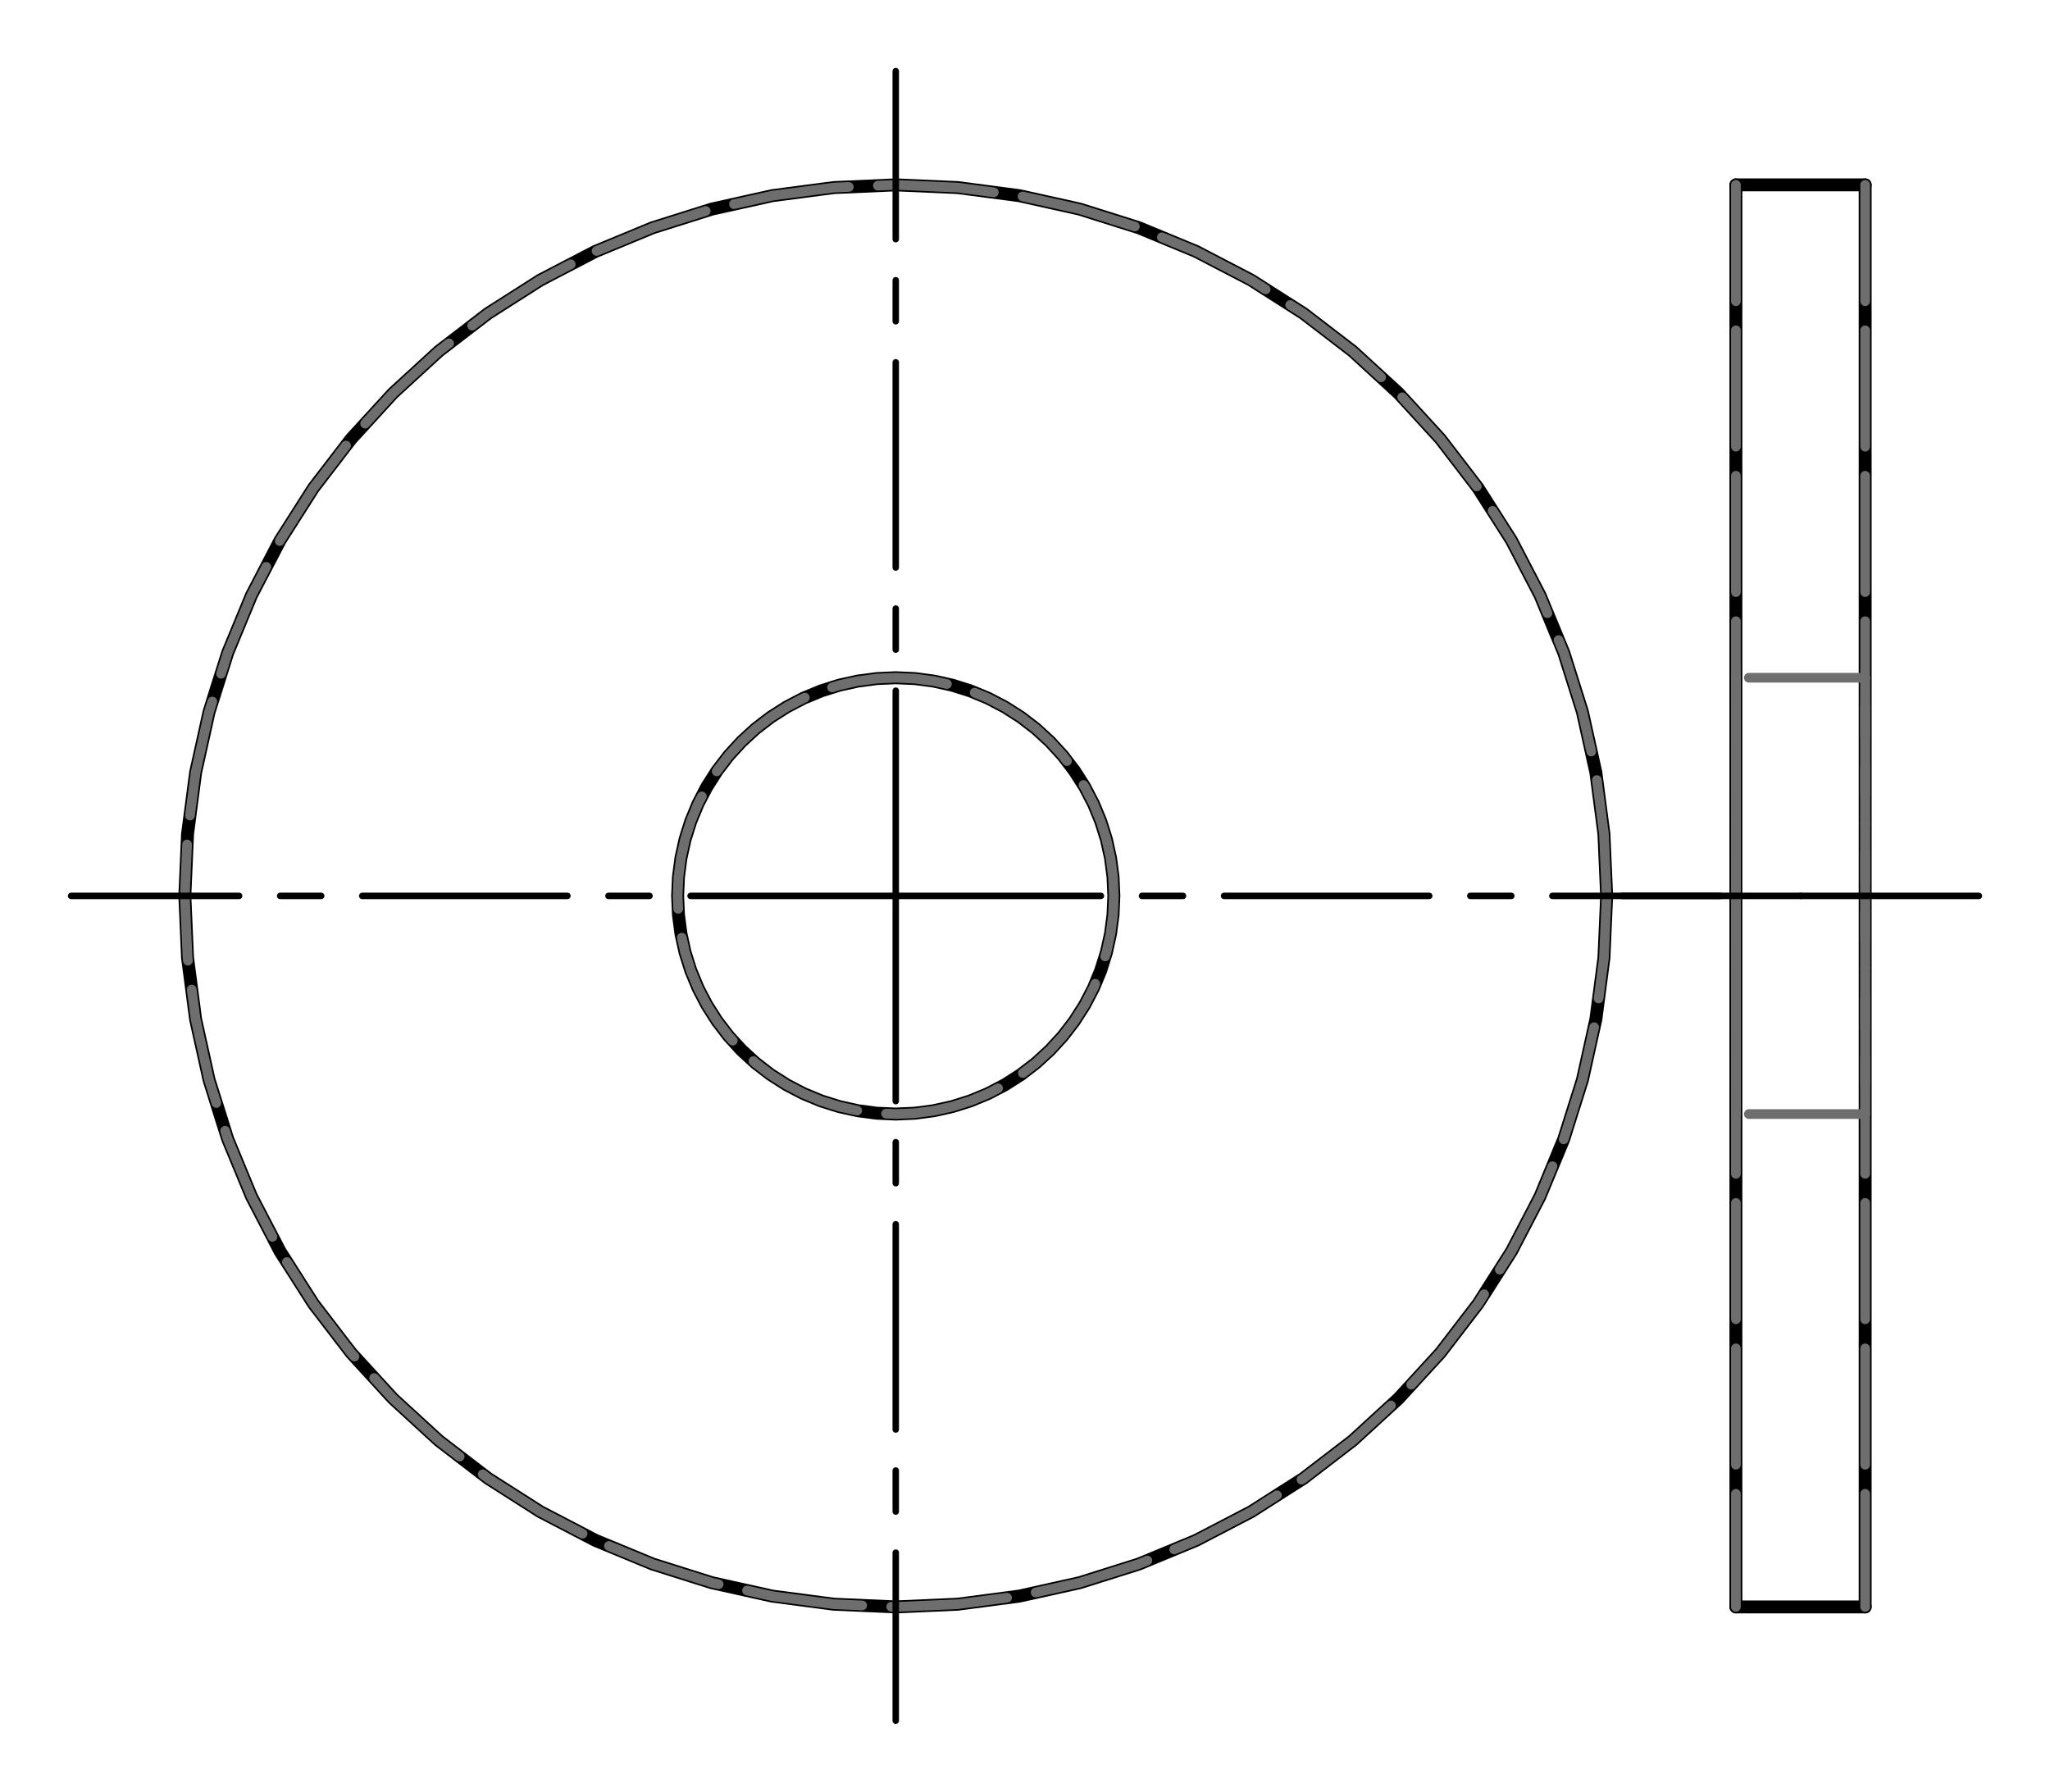
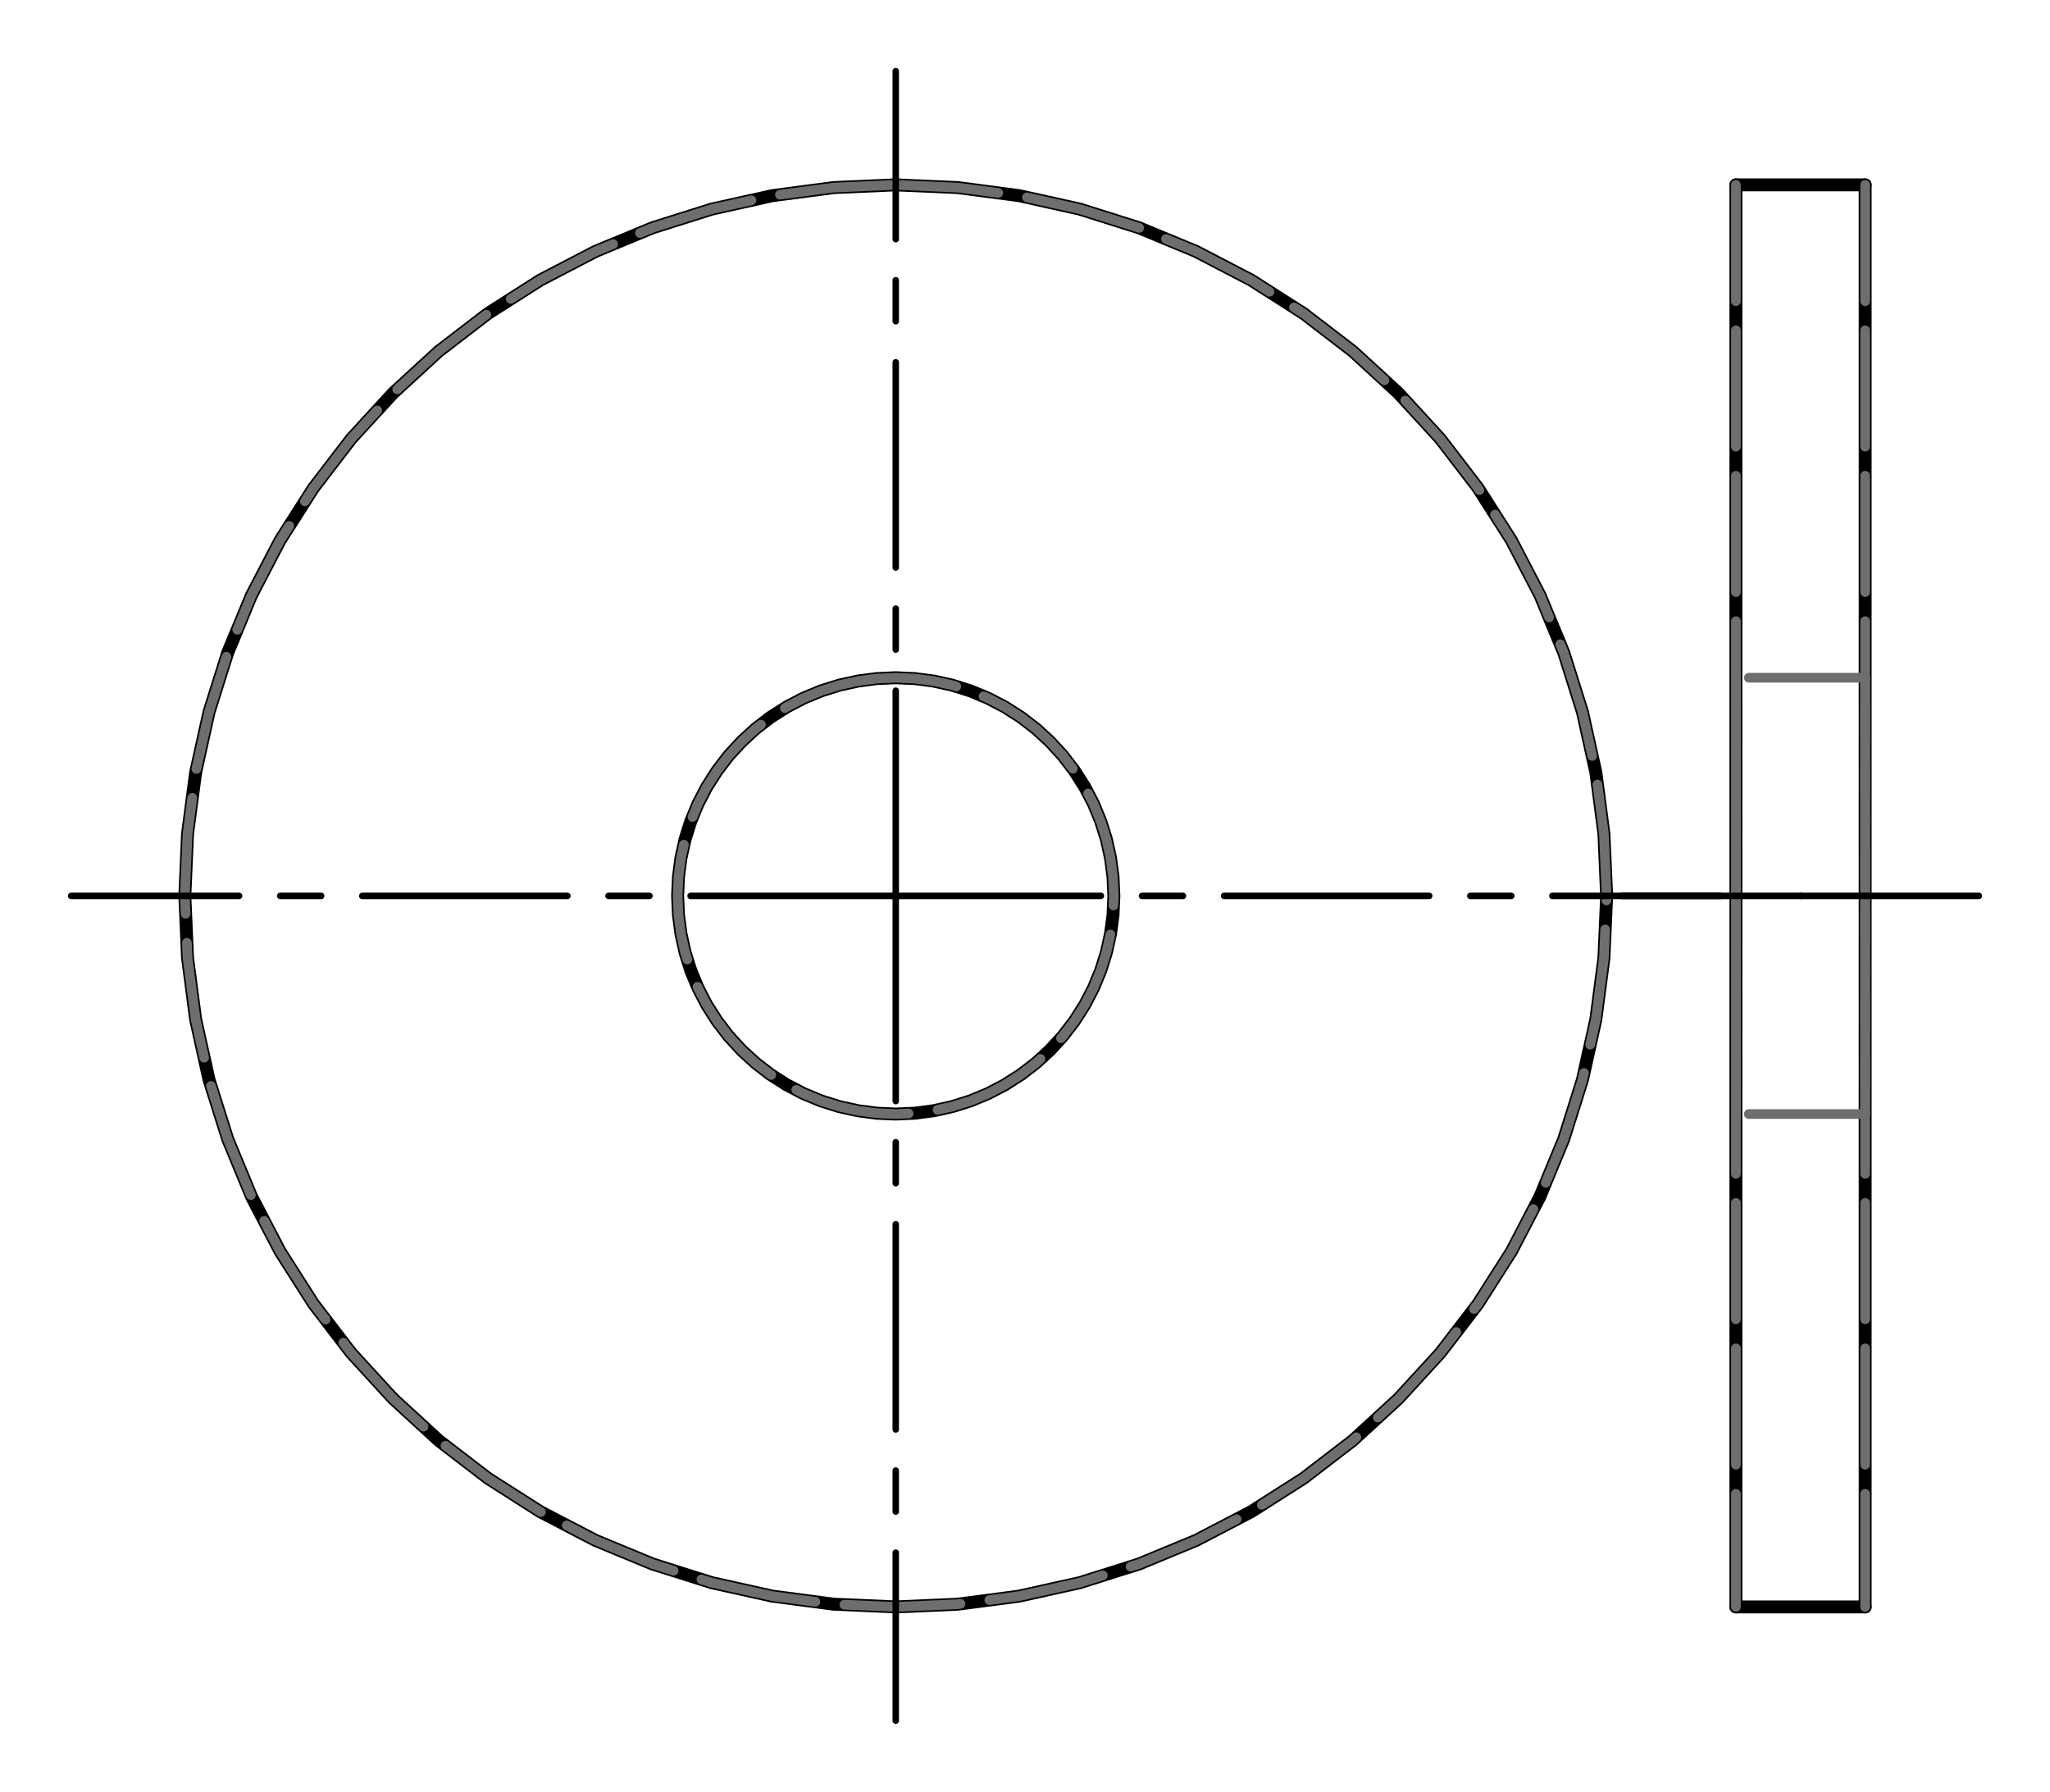
<svg xmlns="http://www.w3.org/2000/svg" width="63.44mm" height="55.44mm" viewBox="-27.72 -27.72 63.44 55.44" version="1.1">
  <g transform="scale(1,-1)" stroke-linecap="round">
    <g fill="none" stroke="rgb(0,0,0)" stroke-width="0.4" id="Visible">
-       <path d="M 22.0,0.0 L 21.916,1.917 L 21.666,3.82 L 21.25,5.694 L 20.673,7.524 L 19.939,9.298 L 19.053,11.0 L 18.021,12.619 L 16.853,14.141 L 15.556,15.556 L 14.141,16.853 L 12.619,18.021 L 11.0,19.053 L 9.298,19.939 L 7.524,20.673 L 5.694,21.25 L 3.82,21.666 L 1.917,21.916 L 0.0,22.0 L -1.917,21.916 L -3.82,21.666 L -5.694,21.25 L -7.524,20.673 L -9.298,19.939 L -11.0,19.053 L -12.619,18.021 L -14.141,16.853 L -15.556,15.556 L -16.853,14.141 L -18.021,12.619 L -19.053,11.0 L -19.939,9.298 L -20.673,7.524 L -21.25,5.694 L -21.666,3.82 L -21.916,1.917 L -22.0,0.0 L -21.916,-1.917 L -21.666,-3.82 L -21.25,-5.694 L -20.673,-7.524 L -19.939,-9.298 L -19.053,-11.0 L -18.021,-12.619 L -16.853,-14.141 L -15.556,-15.556 L -14.141,-16.853 L -12.619,-18.021 L -11.0,-19.053 L -9.298,-19.939 L -7.524,-20.673 L -5.694,-21.25 L -3.82,-21.666 L -1.917,-21.916 L -0.0,-22.0 L 1.917,-21.916 L 3.82,-21.666 L 5.694,-21.25 L 7.524,-20.673 L 9.298,-19.939 L 11.0,-19.053 L 12.619,-18.021 L 14.141,-16.853 L 15.556,-15.556 L 16.853,-14.141 L 18.021,-12.619 L 19.053,-11.0 L 19.939,-9.298 L 20.673,-7.524 L 21.25,-5.694 L 21.666,-3.82 L 21.916,-1.917 L 22.0,-0.0" />
-       <path d="M 6.75,0.0 L 6.724,0.588 L 6.647,1.172 L 6.52,1.747 L 6.343,2.309 L 6.118,2.853 L 5.846,3.375 L 5.529,3.872 L 5.171,4.339 L 4.773,4.773 L 4.339,5.171 L 3.872,5.529 L 3.375,5.846 L 2.853,6.118 L 2.309,6.343 L 1.747,6.52 L 1.172,6.647 L 0.588,6.724 L 0.0,6.75 L -0.588,6.724 L -1.172,6.647 L -1.747,6.52 L -2.309,6.343 L -2.853,6.118 L -3.375,5.846 L -3.872,5.529 L -4.339,5.171 L -4.773,4.773 L -5.171,4.339 L -5.529,3.872 L -5.846,3.375 L -6.118,2.853 L -6.343,2.309 L -6.52,1.747 L -6.647,1.172 L -6.724,0.588 L -6.75,-0.0 L -6.724,-0.588 L -6.647,-1.172 L -6.52,-1.747 L -6.343,-2.309 L -6.118,-2.853 L -5.846,-3.375 L -5.529,-3.872 L -5.171,-4.339 L -4.773,-4.773 L -4.339,-5.171 L -3.872,-5.529 L -3.375,-5.846 L -2.853,-6.118 L -2.309,-6.343 L -1.747,-6.52 L -1.172,-6.647 L -0.588,-6.724 L -0.0,-6.75 L 0.588,-6.724 L 1.172,-6.647 L 1.747,-6.52 L 2.309,-6.343 L 2.853,-6.118 L 3.375,-5.846 L 3.872,-5.529 L 4.339,-5.171 L 4.773,-4.773 L 5.171,-4.339 L 5.529,-3.872 L 5.846,-3.375 L 6.118,-2.853 L 6.343,-2.309 L 6.52,-1.747 L 6.647,-1.172 L 6.724,-0.588 L 6.75,0.0" />
+       <path d="M 0.0,22.0 L -1.917,21.916 L -3.82,21.666 L -5.694,21.25 L -7.524,20.673 L -9.298,19.939 L -11.0,19.053 L -12.619,18.021 L -14.141,16.853 L -15.556,15.556 L -16.853,14.141 L -18.021,12.619 L -19.053,11.0 L -19.939,9.298 L -20.673,7.524 L -21.25,5.694 L -21.666,3.82 L -21.916,1.917 L -22.0,0.0 L -21.916,-1.917 L -21.666,-3.82 L -21.25,-5.694 L -20.673,-7.524 L -19.939,-9.298 L -19.053,-11.0 L -18.021,-12.619 L -16.853,-14.141 L -15.556,-15.556 L -14.141,-16.853 L -12.619,-18.021 L -11.0,-19.053 L -9.298,-19.939 L -7.524,-20.673 L -5.694,-21.25 L -3.82,-21.666 L -1.917,-21.916 L -0.0,-22.0 L 1.917,-21.916 L 3.82,-21.666 L 5.694,-21.25 L 7.524,-20.673 L 9.298,-19.939 L 11.0,-19.053 L 12.619,-18.021 L 14.141,-16.853 L 15.556,-15.556 L 16.853,-14.141 L 18.021,-12.619 L 19.053,-11.0 L 19.939,-9.298 L 20.673,-7.524 L 21.25,-5.694 L 21.666,-3.82 L 21.916,-1.917 L 22.0,-0.0 L 21.916,1.917 L 21.666,3.82 L 21.25,5.694 L 20.673,7.524 L 19.939,9.298 L 19.053,11.0 L 18.021,12.619 L 16.853,14.141 L 15.556,15.556 L 14.141,16.853 L 12.619,18.021 L 11.0,19.053 L 9.298,19.939 L 7.524,20.673 L 5.694,21.25 L 3.82,21.666 L 1.917,21.916 L 0.0,22.0" />
+       <path d="M 0.0,6.75 L -0.588,6.724 L -1.172,6.647 L -1.747,6.52 L -2.309,6.343 L -2.853,6.118 L -3.375,5.846 L -3.872,5.529 L -4.339,5.171 L -4.773,4.773 L -5.171,4.339 L -5.529,3.872 L -5.846,3.375 L -6.118,2.853 L -6.343,2.309 L -6.52,1.747 L -6.647,1.172 L -6.724,0.588 L -6.75,-0.0 L -6.724,-0.588 L -6.647,-1.172 L -6.52,-1.747 L -6.343,-2.309 L -6.118,-2.853 L -5.846,-3.375 L -5.529,-3.872 L -5.171,-4.339 L -4.773,-4.773 L -4.339,-5.171 L -3.872,-5.529 L -3.375,-5.846 L -2.853,-6.118 L -2.309,-6.343 L -1.747,-6.52 L -1.172,-6.647 L -0.588,-6.724 L -0.0,-6.75 L 0.588,-6.724 L 1.172,-6.647 L 1.747,-6.52 L 2.309,-6.343 L 2.853,-6.118 L 3.375,-5.846 L 3.872,-5.529 L 4.339,-5.171 L 4.773,-4.773 L 5.171,-4.339 L 5.529,-3.872 L 5.846,-3.375 L 6.118,-2.853 L 6.343,-2.309 L 6.52,-1.747 L 6.647,-1.172 L 6.724,-0.588 L 6.75,0.0 L 6.724,0.588 L 6.647,1.172 L 6.52,1.747 L 6.343,2.309 L 6.118,2.853 L 5.846,3.375 L 5.529,3.872 L 5.171,4.339 L 4.773,4.773 L 4.339,5.171 L 3.872,5.529 L 3.375,5.846 L 2.853,6.118 L 2.309,6.343 L 1.747,6.52 L 1.172,6.647 L 0.588,6.724 L 0.0,6.75" />
      <path d="M 26.0,-22.0 L 26.0,-21.389 L 26.0,-20.778 L 26.0,-20.167 L 26.0,-19.556 L 26.0,-18.944 L 26.0,-18.333 L 26.0,-17.722 L 26.0,-17.111 L 26.0,-16.5 L 26.0,-15.889 L 26.0,-15.278 L 26.0,-14.667 L 26.0,-14.056 L 26.0,-13.444 L 26.0,-12.833 L 26.0,-12.222 L 26.0,-11.611 L 26.0,-11.0 L 26.0,-10.389 L 26.0,-9.778 L 26.0,-9.167 L 26.0,-8.556 L 26.0,-7.944 L 26.0,-7.333 L 26.0,-6.722 L 26.0,-6.111 L 26.0,-5.5 L 26.0,-4.889 L 26.0,-4.278 L 26.0,-3.667 L 26.0,-3.056 L 26.0,-2.444 L 26.0,-1.833 L 26.0,-1.222 L 26.0,-0.611 L 26.0,0.0 L 26.0,0.611 L 26.0,1.222 L 26.0,1.833 L 26.0,2.444 L 26.0,3.056 L 26.0,3.667 L 26.0,4.278 L 26.0,4.889 L 26.0,5.5 L 26.0,6.111 L 26.0,6.722 L 26.0,7.333 L 26.0,7.944 L 26.0,8.556 L 26.0,9.167 L 26.0,9.778 L 26.0,10.389 L 26.0,11.0 L 26.0,11.611 L 26.0,12.222 L 26.0,12.833 L 26.0,13.444 L 26.0,14.056 L 26.0,14.667 L 26.0,15.278 L 26.0,15.889 L 26.0,16.5 L 26.0,17.111 L 26.0,17.722 L 26.0,18.333 L 26.0,18.944 L 26.0,19.556 L 26.0,20.167 L 26.0,20.778 L 26.0,21.389 L 26.0,22.0" />
      <path d="M 30.0,22.0 L 29.944,22.0 L 29.889,22.0 L 29.833,22.0 L 29.778,22.0 L 29.722,22.0 L 29.667,22.0 L 29.611,22.0 L 29.556,22.0 L 29.5,22.0 L 29.444,22.0 L 29.389,22.0 L 29.333,22.0 L 29.278,22.0 L 29.222,22.0 L 29.167,22.0 L 29.111,22.0 L 29.056,22.0 L 29.0,22.0 L 28.944,22.0 L 28.889,22.0 L 28.833,22.0 L 28.778,22.0 L 28.722,22.0 L 28.667,22.0 L 28.611,22.0 L 28.556,22.0 L 28.5,22.0 L 28.444,22.0 L 28.389,22.0 L 28.333,22.0 L 28.278,22.0 L 28.222,22.0 L 28.167,22.0 L 28.111,22.0 L 28.056,22.0 L 28.0,22.0 L 27.944,22.0 L 27.889,22.0 L 27.833,22.0 L 27.778,22.0 L 27.722,22.0 L 27.667,22.0 L 27.611,22.0 L 27.556,22.0 L 27.5,22.0 L 27.444,22.0 L 27.389,22.0 L 27.333,22.0 L 27.278,22.0 L 27.222,22.0 L 27.167,22.0 L 27.111,22.0 L 27.056,22.0 L 27.0,22.0 L 26.944,22.0 L 26.889,22.0 L 26.833,22.0 L 26.778,22.0 L 26.722,22.0 L 26.667,22.0 L 26.611,22.0 L 26.556,22.0 L 26.5,22.0 L 26.444,22.0 L 26.389,22.0 L 26.333,22.0 L 26.278,22.0 L 26.222,22.0 L 26.167,22.0 L 26.111,22.0 L 26.056,22.0 L 26.0,22.0" />
      <path d="M 30.0,-22.0 L 30.0,-21.389 L 30.0,-20.778 L 30.0,-20.167 L 30.0,-19.556 L 30.0,-18.944 L 30.0,-18.333 L 30.0,-17.722 L 30.0,-17.111 L 30.0,-16.5 L 30.0,-15.889 L 30.0,-15.278 L 30.0,-14.667 L 30.0,-14.056 L 30.0,-13.444 L 30.0,-12.833 L 30.0,-12.222 L 30.0,-11.611 L 30.0,-11.0 L 30.0,-10.389 L 30.0,-9.778 L 30.0,-9.167 L 30.0,-8.556 L 30.0,-7.944 L 30.0,-7.333 L 30.0,-6.722 L 30.0,-6.111 L 30.0,-5.5 L 30.0,-4.889 L 30.0,-4.278 L 30.0,-3.667 L 30.0,-3.056 L 30.0,-2.444 L 30.0,-1.833 L 30.0,-1.222 L 30.0,-0.611 L 30.0,0.0 L 30.0,0.611 L 30.0,1.222 L 30.0,1.833 L 30.0,2.444 L 30.0,3.056 L 30.0,3.667 L 30.0,4.278 L 30.0,4.889 L 30.0,5.5 L 30.0,6.111 L 30.0,6.722 L 30.0,7.333 L 30.0,7.944 L 30.0,8.556 L 30.0,9.167 L 30.0,9.778 L 30.0,10.389 L 30.0,11.0 L 30.0,11.611 L 30.0,12.222 L 30.0,12.833 L 30.0,13.444 L 30.0,14.056 L 30.0,14.667 L 30.0,15.278 L 30.0,15.889 L 30.0,16.5 L 30.0,17.111 L 30.0,17.722 L 30.0,18.333 L 30.0,18.944 L 30.0,19.556 L 30.0,20.167 L 30.0,20.778 L 30.0,21.389 L 30.0,22.0" />
      <path d="M 30.0,-22.0 L 29.944,-22.0 L 29.889,-22.0 L 29.833,-22.0 L 29.778,-22.0 L 29.722,-22.0 L 29.667,-22.0 L 29.611,-22.0 L 29.556,-22.0 L 29.5,-22.0 L 29.444,-22.0 L 29.389,-22.0 L 29.333,-22.0 L 29.278,-22.0 L 29.222,-22.0 L 29.167,-22.0 L 29.111,-22.0 L 29.056,-22.0 L 29.0,-22.0 L 28.944,-22.0 L 28.889,-22.0 L 28.833,-22.0 L 28.778,-22.0 L 28.722,-22.0 L 28.667,-22.0 L 28.611,-22.0 L 28.556,-22.0 L 28.5,-22.0 L 28.444,-22.0 L 28.389,-22.0 L 28.333,-22.0 L 28.278,-22.0 L 28.222,-22.0 L 28.167,-22.0 L 28.111,-22.0 L 28.056,-22.0 L 28.0,-22.0 L 27.944,-22.0 L 27.889,-22.0 L 27.833,-22.0 L 27.778,-22.0 L 27.722,-22.0 L 27.667,-22.0 L 27.611,-22.0 L 27.556,-22.0 L 27.5,-22.0 L 27.444,-22.0 L 27.389,-22.0 L 27.333,-22.0 L 27.278,-22.0 L 27.222,-22.0 L 27.167,-22.0 L 27.111,-22.0 L 27.056,-22.0 L 27.0,-22.0 L 26.944,-22.0 L 26.889,-22.0 L 26.833,-22.0 L 26.778,-22.0 L 26.722,-22.0 L 26.667,-22.0 L 26.611,-22.0 L 26.556,-22.0 L 26.5,-22.0 L 26.444,-22.0 L 26.389,-22.0 L 26.333,-22.0 L 26.278,-22.0 L 26.222,-22.0 L 26.167,-22.0 L 26.111,-22.0 L 26.056,-22.0 L 26.0,-22.0" />
    </g>
    <g fill="none" stroke="rgb(110,110,110)" stroke-width="0.3" id="Hidden" stroke-dasharray="3.6 0.9">
-       <path d="M 22.0,0.0 L 21.916,1.917 L 21.666,3.82 L 21.25,5.694 L 20.673,7.524 L 19.939,9.298 L 19.053,11.0 L 18.021,12.619 L 16.853,14.141 L 15.556,15.556 L 14.141,16.853 L 12.619,18.021 L 11.0,19.053 L 9.298,19.939 L 7.524,20.673 L 5.694,21.25 L 3.82,21.666 L 1.917,21.916 L 0.0,22.0 L -1.917,21.916 L -3.82,21.666 L -5.694,21.25 L -7.524,20.673 L -9.298,19.939 L -11.0,19.053 L -12.619,18.021 L -14.141,16.853 L -15.556,15.556 L -16.853,14.141 L -18.021,12.619 L -19.053,11.0 L -19.939,9.298 L -20.673,7.524 L -21.25,5.694 L -21.666,3.82 L -21.916,1.917 L -22.0,0.0 L -21.916,-1.917 L -21.666,-3.82 L -21.25,-5.694 L -20.673,-7.524 L -19.939,-9.298 L -19.053,-11.0 L -18.021,-12.619 L -16.853,-14.141 L -15.556,-15.556 L -14.141,-16.853 L -12.619,-18.021 L -11.0,-19.053 L -9.298,-19.939 L -7.524,-20.673 L -5.694,-21.25 L -3.82,-21.666 L -1.917,-21.916 L -0.0,-22.0 L 1.917,-21.916 L 3.82,-21.666 L 5.694,-21.25 L 7.524,-20.673 L 9.298,-19.939 L 11.0,-19.053 L 12.619,-18.021 L 14.141,-16.853 L 15.556,-15.556 L 16.853,-14.141 L 18.021,-12.619 L 19.053,-11.0 L 19.939,-9.298 L 20.673,-7.524 L 21.25,-5.694 L 21.666,-3.82 L 21.916,-1.917 L 22.0,-0.0" />
-       <path d="M 6.75,0.0 L 6.724,0.588 L 6.647,1.172 L 6.52,1.747 L 6.343,2.309 L 6.118,2.853 L 5.846,3.375 L 5.529,3.872 L 5.171,4.339 L 4.773,4.773 L 4.339,5.171 L 3.872,5.529 L 3.375,5.846 L 2.853,6.118 L 2.309,6.343 L 1.747,6.52 L 1.172,6.647 L 0.588,6.724 L 0.0,6.75 L -0.588,6.724 L -1.172,6.647 L -1.747,6.52 L -2.309,6.343 L -2.853,6.118 L -3.375,5.846 L -3.872,5.529 L -4.339,5.171 L -4.773,4.773 L -5.171,4.339 L -5.529,3.872 L -5.846,3.375 L -6.118,2.853 L -6.343,2.309 L -6.52,1.747 L -6.647,1.172 L -6.724,0.588 L -6.75,-0.0 L -6.724,-0.588 L -6.647,-1.172 L -6.52,-1.747 L -6.343,-2.309 L -6.118,-2.853 L -5.846,-3.375 L -5.529,-3.872 L -5.171,-4.339 L -4.773,-4.773 L -4.339,-5.171 L -3.872,-5.529 L -3.375,-5.846 L -2.853,-6.118 L -2.309,-6.343 L -1.747,-6.52 L -1.172,-6.647 L -0.588,-6.724 L -0.0,-6.75 L 0.588,-6.724 L 1.172,-6.647 L 1.747,-6.52 L 2.309,-6.343 L 2.853,-6.118 L 3.375,-5.846 L 3.872,-5.529 L 4.339,-5.171 L 4.773,-4.773 L 5.171,-4.339 L 5.529,-3.872 L 5.846,-3.375 L 6.118,-2.853 L 6.343,-2.309 L 6.52,-1.747 L 6.647,-1.172 L 6.724,-0.588 L 6.75,0.0" />
+       <path d="M 0.0,22.0 L -1.917,21.916 L -3.82,21.666 L -5.694,21.25 L -7.524,20.673 L -9.298,19.939 L -11.0,19.053 L -12.619,18.021 L -14.141,16.853 L -15.556,15.556 L -16.853,14.141 L -18.021,12.619 L -19.053,11.0 L -19.939,9.298 L -20.673,7.524 L -21.25,5.694 L -21.666,3.82 L -21.916,1.917 L -22.0,0.0 L -21.916,-1.917 L -21.666,-3.82 L -21.25,-5.694 L -20.673,-7.524 L -19.939,-9.298 L -19.053,-11.0 L -18.021,-12.619 L -16.853,-14.141 L -15.556,-15.556 L -14.141,-16.853 L -12.619,-18.021 L -11.0,-19.053 L -9.298,-19.939 L -7.524,-20.673 L -5.694,-21.25 L -3.82,-21.666 L -1.917,-21.916 L -0.0,-22.0 L 1.917,-21.916 L 3.82,-21.666 L 5.694,-21.25 L 7.524,-20.673 L 9.298,-19.939 L 11.0,-19.053 L 12.619,-18.021 L 14.141,-16.853 L 15.556,-15.556 L 16.853,-14.141 L 18.021,-12.619 L 19.053,-11.0 L 19.939,-9.298 L 20.673,-7.524 L 21.25,-5.694 L 21.666,-3.82 L 21.916,-1.917 L 22.0,-0.0 L 21.916,1.917 L 21.666,3.82 L 21.25,5.694 L 20.673,7.524 L 19.939,9.298 L 19.053,11.0 L 18.021,12.619 L 16.853,14.141 L 15.556,15.556 L 14.141,16.853 L 12.619,18.021 L 11.0,19.053 L 9.298,19.939 L 7.524,20.673 L 5.694,21.25 L 3.82,21.666 L 1.917,21.916 L 0.0,22.0" />
+       <path d="M 0.0,6.75 L -0.588,6.724 L -1.172,6.647 L -1.747,6.52 L -2.309,6.343 L -2.853,6.118 L -3.375,5.846 L -3.872,5.529 L -4.339,5.171 L -4.773,4.773 L -5.171,4.339 L -5.529,3.872 L -5.846,3.375 L -6.118,2.853 L -6.343,2.309 L -6.52,1.747 L -6.647,1.172 L -6.724,0.588 L -6.75,-0.0 L -6.724,-0.588 L -6.647,-1.172 L -6.52,-1.747 L -6.343,-2.309 L -6.118,-2.853 L -5.846,-3.375 L -5.529,-3.872 L -5.171,-4.339 L -4.773,-4.773 L -4.339,-5.171 L -3.872,-5.529 L -3.375,-5.846 L -2.853,-6.118 L -2.309,-6.343 L -1.747,-6.52 L -1.172,-6.647 L -0.588,-6.724 L -0.0,-6.75 L 0.588,-6.724 L 1.172,-6.647 L 1.747,-6.52 L 2.309,-6.343 L 2.853,-6.118 L 3.375,-5.846 L 3.872,-5.529 L 4.339,-5.171 L 4.773,-4.773 L 5.171,-4.339 L 5.529,-3.872 L 5.846,-3.375 L 6.118,-2.853 L 6.343,-2.309 L 6.52,-1.747 L 6.647,-1.172 L 6.724,-0.588 L 6.75,0.0 L 6.724,0.588 L 6.647,1.172 L 6.52,1.747 L 6.343,2.309 L 6.118,2.853 L 5.846,3.375 L 5.529,3.872 L 5.171,4.339 L 4.773,4.773 L 4.339,5.171 L 3.872,5.529 L 3.375,5.846 L 2.853,6.118 L 2.309,6.343 L 1.747,6.52 L 1.172,6.647 L 0.588,6.724 L 0.0,6.75" />
      <path d="M 26.0,22.0 L 26.0,21.389 L 26.0,20.778 L 26.0,20.167 L 26.0,19.556 L 26.0,18.944 L 26.0,18.333 L 26.0,17.722 L 26.0,17.111 L 26.0,16.5 L 26.0,15.889 L 26.0,15.278 L 26.0,14.667 L 26.0,14.056 L 26.0,13.444 L 26.0,12.833 L 26.0,12.222 L 26.0,11.611 L 26.0,11.0 L 26.0,10.389 L 26.0,9.778 L 26.0,9.167 L 26.0,8.556 L 26.0,7.944 L 26.0,7.333 L 26.0,6.722 L 26.0,6.111 L 26.0,5.5 L 26.0,4.889 L 26.0,4.278 L 26.0,3.667 L 26.0,3.056 L 26.0,2.444 L 26.0,1.833 L 26.0,1.222 L 26.0,0.611 L 26.0,0.0 L 26.0,-0.611 L 26.0,-1.222 L 26.0,-1.833 L 26.0,-2.444 L 26.0,-3.056 L 26.0,-3.667 L 26.0,-4.278 L 26.0,-4.889 L 26.0,-5.5 L 26.0,-6.111 L 26.0,-6.722 L 26.0,-7.333 L 26.0,-7.944 L 26.0,-8.556 L 26.0,-9.167 L 26.0,-9.778 L 26.0,-10.389 L 26.0,-11.0 L 26.0,-11.611 L 26.0,-12.222 L 26.0,-12.833 L 26.0,-13.444 L 26.0,-14.056 L 26.0,-14.667 L 26.0,-15.278 L 26.0,-15.889 L 26.0,-16.5 L 26.0,-17.111 L 26.0,-17.722 L 26.0,-18.333 L 26.0,-18.944 L 26.0,-19.556 L 26.0,-20.167 L 26.0,-20.778 L 26.0,-21.389 L 26.0,-22.0" />
      <path d="M 30.0,22.0 L 30.0,21.389 L 30.0,20.778 L 30.0,20.167 L 30.0,19.556 L 30.0,18.944 L 30.0,18.333 L 30.0,17.722 L 30.0,17.111 L 30.0,16.5 L 30.0,15.889 L 30.0,15.278 L 30.0,14.667 L 30.0,14.056 L 30.0,13.444 L 30.0,12.833 L 30.0,12.222 L 30.0,11.611 L 30.0,11.0 L 30.0,10.389 L 30.0,9.778 L 30.0,9.167 L 30.0,8.556 L 30.0,7.944 L 30.0,7.333 L 30.0,6.722 L 30.0,6.111 L 30.0,5.5 L 30.0,4.889 L 30.0,4.278 L 30.0,3.667 L 30.0,3.056 L 30.0,2.444 L 30.0,1.833 L 30.0,1.222 L 30.0,0.611 L 30.0,0.0 L 30.0,-0.611 L 30.0,-1.222 L 30.0,-1.833 L 30.0,-2.444 L 30.0,-3.056 L 30.0,-3.667 L 30.0,-4.278 L 30.0,-4.889 L 30.0,-5.5 L 30.0,-6.111 L 30.0,-6.722 L 30.0,-7.333 L 30.0,-7.944 L 30.0,-8.556 L 30.0,-9.167 L 30.0,-9.778 L 30.0,-10.389 L 30.0,-11.0 L 30.0,-11.611 L 30.0,-12.222 L 30.0,-12.833 L 30.0,-13.444 L 30.0,-14.056 L 30.0,-14.667 L 30.0,-15.278 L 30.0,-15.889 L 30.0,-16.5 L 30.0,-17.111 L 30.0,-17.722 L 30.0,-18.333 L 30.0,-18.944 L 30.0,-19.556 L 30.0,-20.167 L 30.0,-20.778 L 30.0,-21.389 L 30.0,-22.0" />
      <path d="M 26.0,6.75 L 26.0,6.562 L 26.0,6.375 L 26.0,6.188 L 26.0,6.0 L 26.0,5.812 L 26.0,5.625 L 26.0,5.438 L 26.0,5.25 L 26.0,5.062 L 26.0,4.875 L 26.0,4.688 L 26.0,4.5 L 26.0,4.312 L 26.0,4.125 L 26.0,3.938 L 26.0,3.75 L 26.0,3.562 L 26.0,3.375 L 26.0,3.188 L 26.0,3.0 L 26.0,2.812 L 26.0,2.625 L 26.0,2.438 L 26.0,2.25 L 26.0,2.062 L 26.0,1.875 L 26.0,1.688 L 26.0,1.5 L 26.0,1.312 L 26.0,1.125 L 26.0,0.938 L 26.0,0.75 L 26.0,0.562 L 26.0,0.375 L 26.0,0.188 L 26.0,0.0 L 26.0,-0.188 L 26.0,-0.375 L 26.0,-0.562 L 26.0,-0.75 L 26.0,-0.938 L 26.0,-1.125 L 26.0,-1.312 L 26.0,-1.5 L 26.0,-1.688 L 26.0,-1.875 L 26.0,-2.062 L 26.0,-2.25 L 26.0,-2.438 L 26.0,-2.625 L 26.0,-2.812 L 26.0,-3.0 L 26.0,-3.188 L 26.0,-3.375 L 26.0,-3.562 L 26.0,-3.75 L 26.0,-3.938 L 26.0,-4.125 L 26.0,-4.312 L 26.0,-4.5 L 26.0,-4.688 L 26.0,-4.875 L 26.0,-5.062 L 26.0,-5.25 L 26.0,-5.438 L 26.0,-5.625 L 26.0,-5.812 L 26.0,-6.0 L 26.0,-6.188 L 26.0,-6.375 L 26.0,-6.562 L 26.0,-6.75" />
      <path d="M 26.0,-6.75 L 26.0,-6.562 L 26.0,-6.375 L 26.0,-6.188 L 26.0,-6.0 L 26.0,-5.812 L 26.0,-5.625 L 26.0,-5.438 L 26.0,-5.25 L 26.0,-5.062 L 26.0,-4.875 L 26.0,-4.688 L 26.0,-4.5 L 26.0,-4.312 L 26.0,-4.125 L 26.0,-3.938 L 26.0,-3.75 L 26.0,-3.562 L 26.0,-3.375 L 26.0,-3.188 L 26.0,-3.0 L 26.0,-2.812 L 26.0,-2.625 L 26.0,-2.438 L 26.0,-2.25 L 26.0,-2.062 L 26.0,-1.875 L 26.0,-1.688 L 26.0,-1.5 L 26.0,-1.312 L 26.0,-1.125 L 26.0,-0.938 L 26.0,-0.75 L 26.0,-0.562 L 26.0,-0.375 L 26.0,-0.188 L 26.0,0.0 L 26.0,0.188 L 26.0,0.375 L 26.0,0.562 L 26.0,0.75 L 26.0,0.938 L 26.0,1.125 L 26.0,1.312 L 26.0,1.5 L 26.0,1.688 L 26.0,1.875 L 26.0,2.062 L 26.0,2.25 L 26.0,2.438 L 26.0,2.625 L 26.0,2.812 L 26.0,3.0 L 26.0,3.188 L 26.0,3.375 L 26.0,3.562 L 26.0,3.75 L 26.0,3.938 L 26.0,4.125 L 26.0,4.312 L 26.0,4.5 L 26.0,4.688 L 26.0,4.875 L 26.0,5.062 L 26.0,5.25 L 26.0,5.438 L 26.0,5.625 L 26.0,5.812 L 26.0,6.0 L 26.0,6.188 L 26.0,6.375 L 26.0,6.562 L 26.0,6.75" />
      <path d="M 30.0,6.75 L 30.0,6.562 L 30.0,6.375 L 30.0,6.188 L 30.0,6.0 L 30.0,5.812 L 30.0,5.625 L 30.0,5.438 L 30.0,5.25 L 30.0,5.062 L 30.0,4.875 L 30.0,4.688 L 30.0,4.5 L 30.0,4.312 L 30.0,4.125 L 30.0,3.938 L 30.0,3.75 L 30.0,3.562 L 30.0,3.375 L 30.0,3.188 L 30.0,3.0 L 30.0,2.812 L 30.0,2.625 L 30.0,2.438 L 30.0,2.25 L 30.0,2.062 L 30.0,1.875 L 30.0,1.688 L 30.0,1.5 L 30.0,1.312 L 30.0,1.125 L 30.0,0.938 L 30.0,0.75 L 30.0,0.562 L 30.0,0.375 L 30.0,0.188 L 30.0,0.0 L 30.0,-0.188 L 30.0,-0.375 L 30.0,-0.562 L 30.0,-0.75 L 30.0,-0.938 L 30.0,-1.125 L 30.0,-1.312 L 30.0,-1.5 L 30.0,-1.688 L 30.0,-1.875 L 30.0,-2.062 L 30.0,-2.25 L 30.0,-2.438 L 30.0,-2.625 L 30.0,-2.812 L 30.0,-3.0 L 30.0,-3.188 L 30.0,-3.375 L 30.0,-3.562 L 30.0,-3.75 L 30.0,-3.938 L 30.0,-4.125 L 30.0,-4.312 L 30.0,-4.5 L 30.0,-4.688 L 30.0,-4.875 L 30.0,-5.062 L 30.0,-5.25 L 30.0,-5.438 L 30.0,-5.625 L 30.0,-5.812 L 30.0,-6.0 L 30.0,-6.188 L 30.0,-6.375 L 30.0,-6.562 L 30.0,-6.75" />
      <path d="M 30.0,-6.75 L 30.0,-6.562 L 30.0,-6.375 L 30.0,-6.188 L 30.0,-6.0 L 30.0,-5.812 L 30.0,-5.625 L 30.0,-5.438 L 30.0,-5.25 L 30.0,-5.062 L 30.0,-4.875 L 30.0,-4.688 L 30.0,-4.5 L 30.0,-4.312 L 30.0,-4.125 L 30.0,-3.938 L 30.0,-3.75 L 30.0,-3.562 L 30.0,-3.375 L 30.0,-3.188 L 30.0,-3.0 L 30.0,-2.812 L 30.0,-2.625 L 30.0,-2.438 L 30.0,-2.25 L 30.0,-2.062 L 30.0,-1.875 L 30.0,-1.688 L 30.0,-1.5 L 30.0,-1.312 L 30.0,-1.125 L 30.0,-0.938 L 30.0,-0.75 L 30.0,-0.562 L 30.0,-0.375 L 30.0,-0.188 L 30.0,0.0 L 30.0,0.188 L 30.0,0.375 L 30.0,0.562 L 30.0,0.75 L 30.0,0.938 L 30.0,1.125 L 30.0,1.312 L 30.0,1.5 L 30.0,1.688 L 30.0,1.875 L 30.0,2.062 L 30.0,2.25 L 30.0,2.438 L 30.0,2.625 L 30.0,2.812 L 30.0,3.0 L 30.0,3.188 L 30.0,3.375 L 30.0,3.562 L 30.0,3.75 L 30.0,3.938 L 30.0,4.125 L 30.0,4.312 L 30.0,4.5 L 30.0,4.688 L 30.0,4.875 L 30.0,5.062 L 30.0,5.25 L 30.0,5.438 L 30.0,5.625 L 30.0,5.812 L 30.0,6.0 L 30.0,6.188 L 30.0,6.375 L 30.0,6.562 L 30.0,6.75" />
      <path d="M 30.0,6.75 L 29.944,6.75 L 29.889,6.75 L 29.833,6.75 L 29.778,6.75 L 29.722,6.75 L 29.667,6.75 L 29.611,6.75 L 29.556,6.75 L 29.5,6.75 L 29.444,6.75 L 29.389,6.75 L 29.333,6.75 L 29.278,6.75 L 29.222,6.75 L 29.167,6.75 L 29.111,6.75 L 29.056,6.75 L 29.0,6.75 L 28.944,6.75 L 28.889,6.75 L 28.833,6.75 L 28.778,6.75 L 28.722,6.75 L 28.667,6.75 L 28.611,6.75 L 28.556,6.75 L 28.5,6.75 L 28.444,6.75 L 28.389,6.75 L 28.333,6.75 L 28.278,6.75 L 28.222,6.75 L 28.167,6.75 L 28.111,6.75 L 28.056,6.75 L 28.0,6.75 L 27.944,6.75 L 27.889,6.75 L 27.833,6.75 L 27.778,6.75 L 27.722,6.75 L 27.667,6.75 L 27.611,6.75 L 27.556,6.75 L 27.5,6.75 L 27.444,6.75 L 27.389,6.75 L 27.333,6.75 L 27.278,6.75 L 27.222,6.75 L 27.167,6.75 L 27.111,6.75 L 27.056,6.75 L 27.0,6.75 L 26.944,6.75 L 26.889,6.75 L 26.833,6.75 L 26.778,6.75 L 26.722,6.75 L 26.667,6.75 L 26.611,6.75 L 26.556,6.75 L 26.5,6.75 L 26.444,6.75 L 26.389,6.75 L 26.333,6.75 L 26.278,6.75 L 26.222,6.75 L 26.167,6.75 L 26.111,6.75 L 26.056,6.75 L 26.0,6.75" />
      <path d="M 30.0,-6.75 L 29.944,-6.75 L 29.889,-6.75 L 29.833,-6.75 L 29.778,-6.75 L 29.722,-6.75 L 29.667,-6.75 L 29.611,-6.75 L 29.556,-6.75 L 29.5,-6.75 L 29.444,-6.75 L 29.389,-6.75 L 29.333,-6.75 L 29.278,-6.75 L 29.222,-6.75 L 29.167,-6.75 L 29.111,-6.75 L 29.056,-6.75 L 29.0,-6.75 L 28.944,-6.75 L 28.889,-6.75 L 28.833,-6.75 L 28.778,-6.75 L 28.722,-6.75 L 28.667,-6.75 L 28.611,-6.75 L 28.556,-6.75 L 28.5,-6.75 L 28.444,-6.75 L 28.389,-6.75 L 28.333,-6.75 L 28.278,-6.75 L 28.222,-6.75 L 28.167,-6.75 L 28.111,-6.75 L 28.056,-6.75 L 28.0,-6.75 L 27.944,-6.75 L 27.889,-6.75 L 27.833,-6.75 L 27.778,-6.75 L 27.722,-6.75 L 27.667,-6.75 L 27.611,-6.75 L 27.556,-6.75 L 27.5,-6.75 L 27.444,-6.75 L 27.389,-6.75 L 27.333,-6.75 L 27.278,-6.75 L 27.222,-6.75 L 27.167,-6.75 L 27.111,-6.75 L 27.056,-6.75 L 27.0,-6.75 L 26.944,-6.75 L 26.889,-6.75 L 26.833,-6.75 L 26.778,-6.75 L 26.722,-6.75 L 26.667,-6.75 L 26.611,-6.75 L 26.556,-6.75 L 26.5,-6.75 L 26.444,-6.75 L 26.389,-6.75 L 26.333,-6.75 L 26.278,-6.75 L 26.222,-6.75 L 26.167,-6.75 L 26.111,-6.75 L 26.056,-6.75 L 26.0,-6.75" />
    </g>
    <g fill="none" stroke="rgb(0,0,0)" stroke-width="0.2" id="Center" stroke-dasharray="6.35 1.27 1.27 1.27">
      <line x1="0.0" y1="0.0" x2="-25.52" y2="0.0" />
      <line x1="0.0" y1="0.0" x2="25.52" y2="0.0" />
      <line x1="0.0" y1="0.0" x2="0.0" y2="-25.52" />
      <line x1="0.0" y1="0.0" x2="0.0" y2="25.52" />
      <line x1="28.0" y1="0.0" x2="22.48" y2="0.0" />
      <line x1="28.0" y1="0.0" x2="33.52" y2="0.0" />
    </g>
  </g>
</svg>
